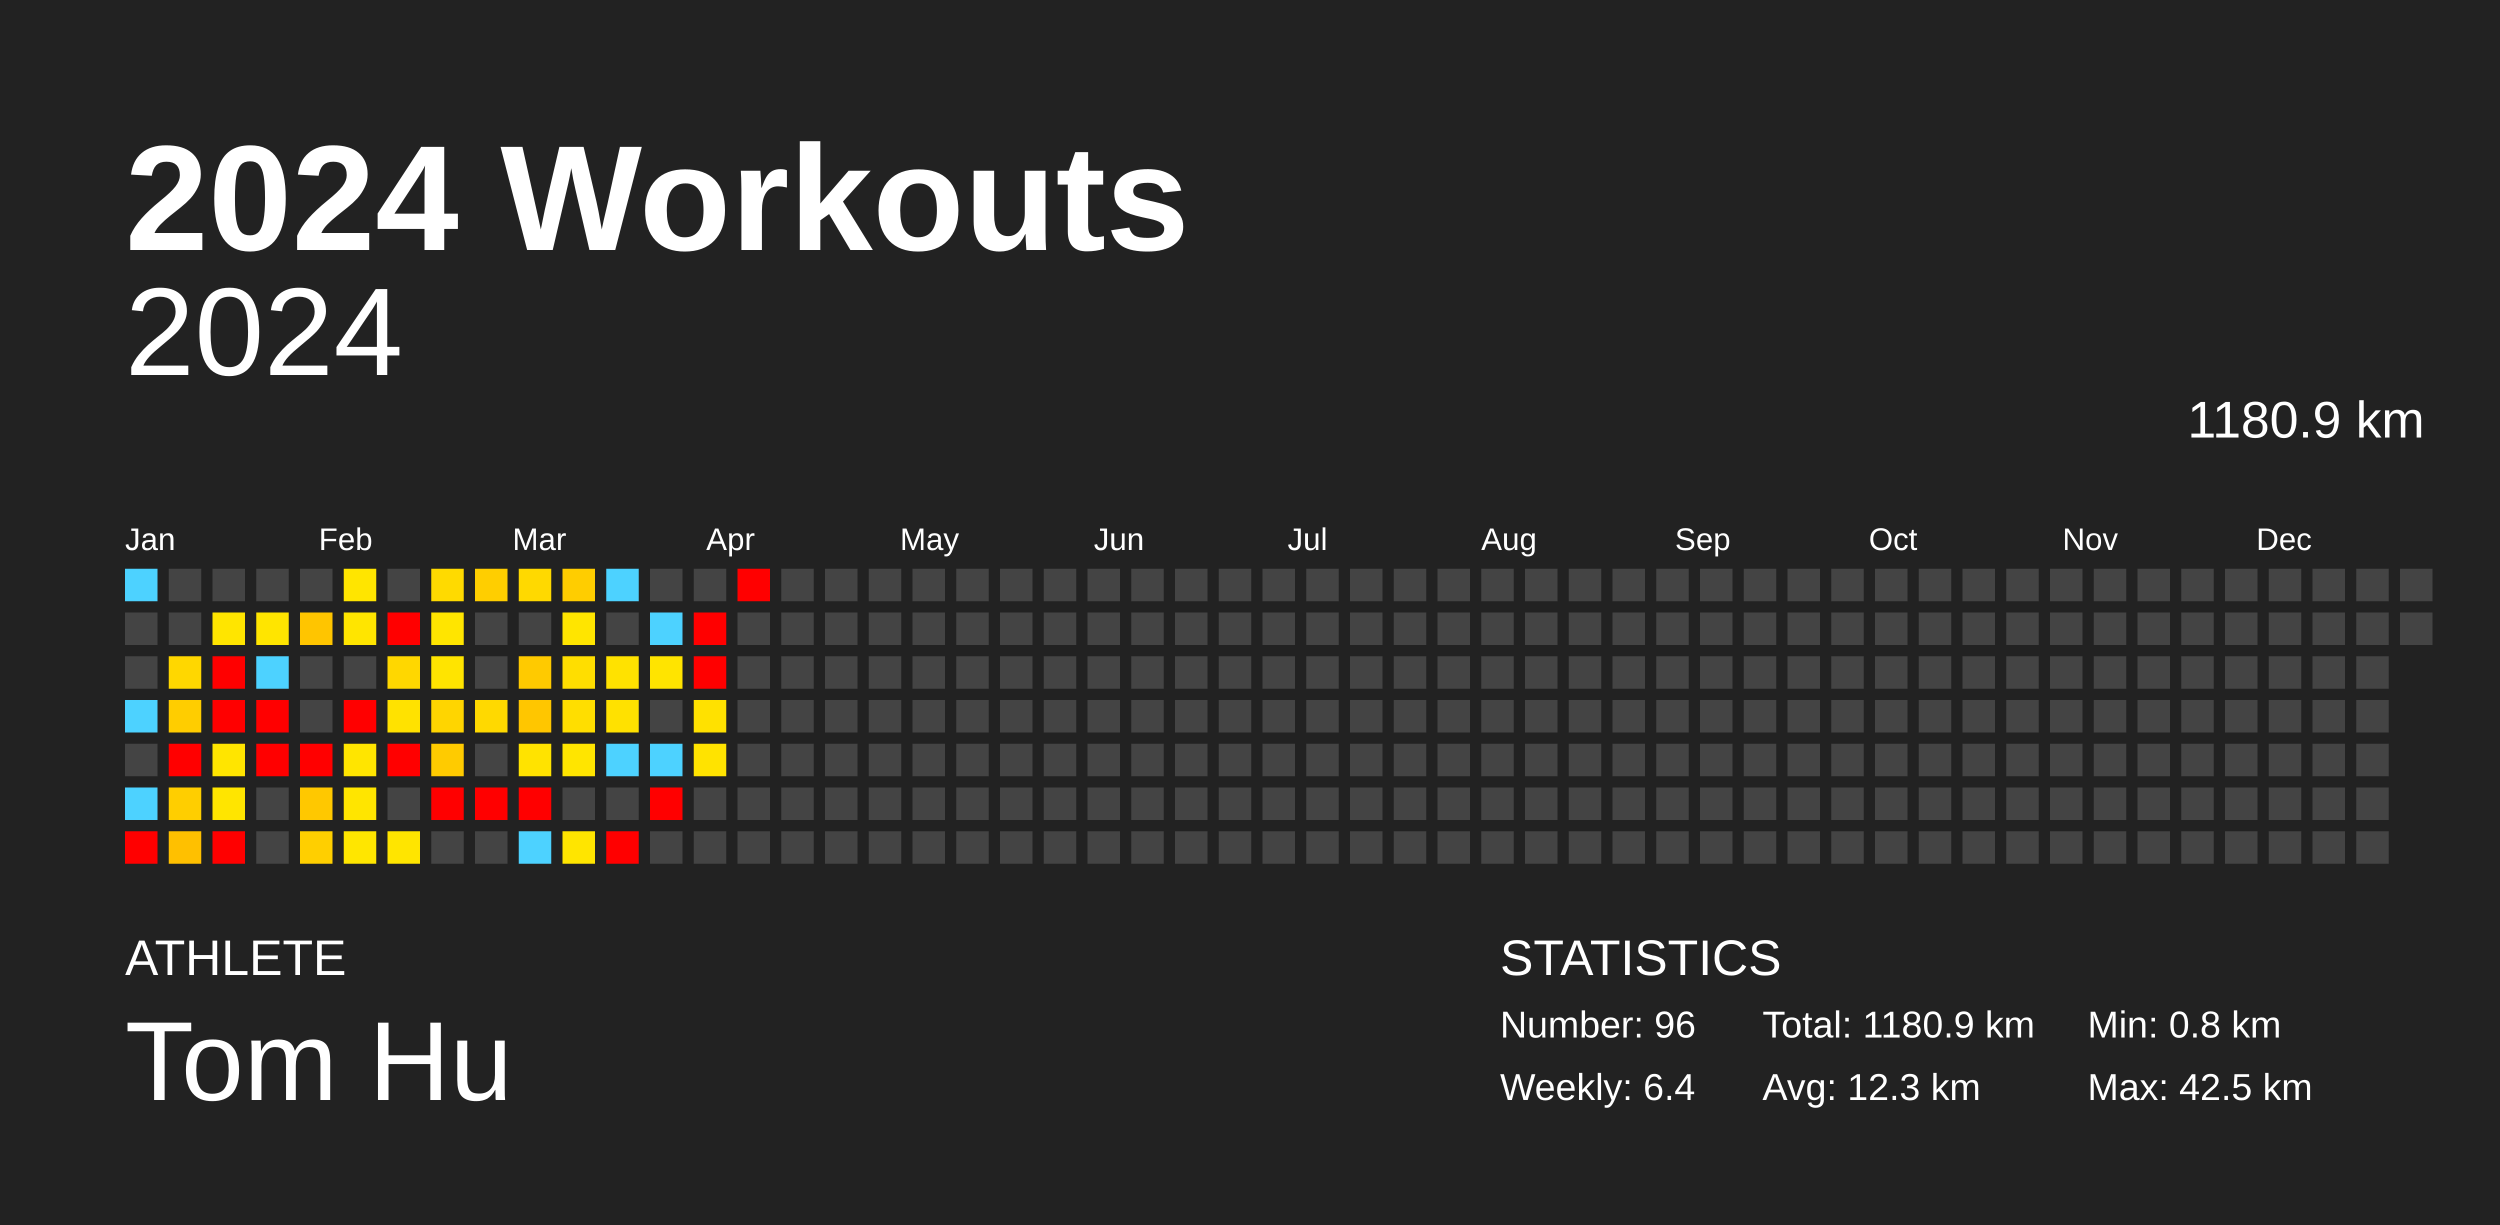
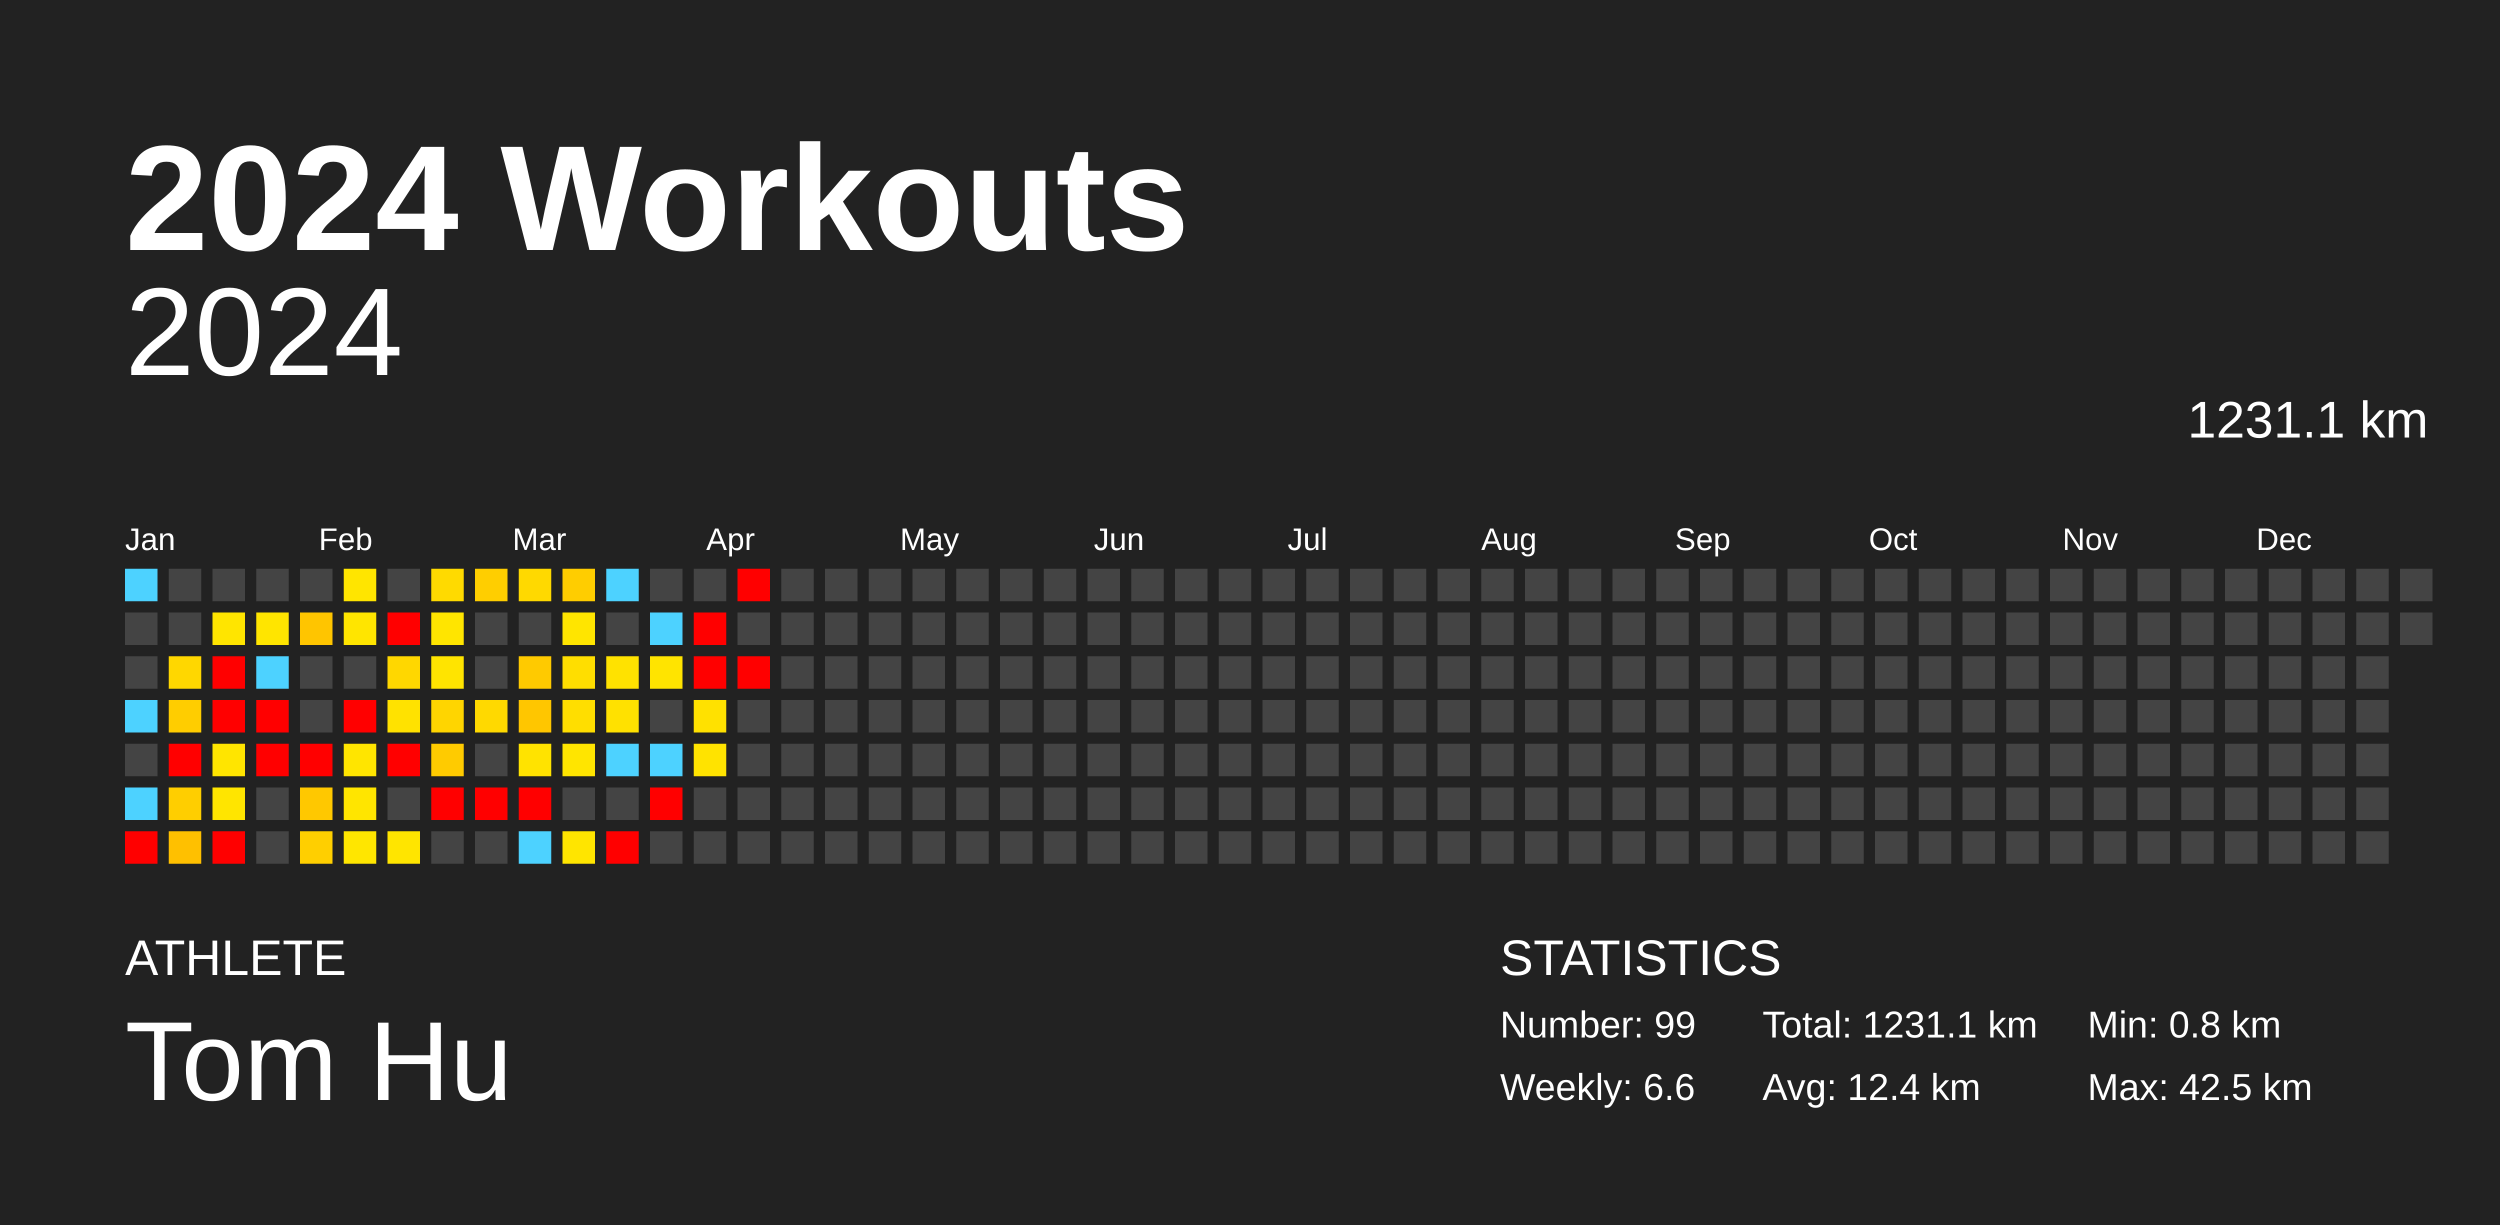
<svg xmlns="http://www.w3.org/2000/svg" baseProfile="full" height="98mm" version="1.1" viewBox="0,0,200,98" width="200mm">
  <defs />
  <rect fill="#222222" height="98" width="200" x="0" y="0" />
  <text fill="#FFFFFF" style="font-size:12px; font-family:Arial; font-weight:bold;" x="10" y="20">2024 Workouts</text>
  <text fill="#FFFFFF" style="font-size:4px; font-family:Arial" x="10" y="78">ATHLETE</text>
  <text fill="#FFFFFF" style="font-size:9px; font-family:Arial" x="10" y="88">Tom Hu</text>
  <text fill="#FFFFFF" style="font-size:4px; font-family:Arial" x="120" y="78">STATISTICS</text>
-   <text fill="#FFFFFF" style="font-size:3px; font-family:Arial" x="120" y="83">Number: 96</text>
-   <text fill="#FFFFFF" style="font-size:3px; font-family:Arial" x="120" y="88">Weekly: 6.4</text>
-   <text fill="#FFFFFF" style="font-size:3px; font-family:Arial" x="141" y="83">Total: 1180.9 km</text>
-   <text fill="#FFFFFF" style="font-size:3px; font-family:Arial" x="141" y="88">Avg: 12.3 km</text>
+   <text fill="#FFFFFF" style="font-size:3px; font-family:Arial" x="120" y="83">Number: 99</text>
+   <text fill="#FFFFFF" style="font-size:3px; font-family:Arial" x="120" y="88">Weekly: 6.6</text>
+   <text fill="#FFFFFF" style="font-size:3px; font-family:Arial" x="141" y="83">Total: 1231.1 km</text>
+   <text fill="#FFFFFF" style="font-size:3px; font-family:Arial" x="141" y="88">Avg: 12.4 km</text>
  <text fill="#FFFFFF" style="font-size:3px; font-family:Arial" x="167" y="83">Min: 0.8 km</text>
  <text fill="#FFFFFF" style="font-size:3px; font-family:Arial" x="167" y="88">Max: 42.5 km</text>
  <text alignment-baseline="hanging" fill="#FFFFFF" style="font-size:10.0px; font-family:Arial;" x="10" y="30">2024</text>
-   <text alignment-baseline="hanging" fill="#FFFFFF" style="font-size:4.125px; font-family:Arial;" x="175" y="35">1180.9 km</text>
+   <text alignment-baseline="hanging" fill="#FFFFFF" style="font-size:4.125px; font-family:Arial;" x="175" y="35">1231.1 km</text>
  <text fill="#FFFFFF" style="font-size:2.5px; font-family:Arial" x="10.0" y="44">Jan</text>
  <text fill="#FFFFFF" style="font-size:2.5px; font-family:Arial" x="25.5" y="44">Feb</text>
  <text fill="#FFFFFF" style="font-size:2.5px; font-family:Arial" x="41.0" y="44">Mar</text>
  <text fill="#FFFFFF" style="font-size:2.5px; font-family:Arial" x="56.5" y="44">Apr</text>
  <text fill="#FFFFFF" style="font-size:2.5px; font-family:Arial" x="72.0" y="44">May</text>
  <text fill="#FFFFFF" style="font-size:2.5px; font-family:Arial" x="87.5" y="44">Jun</text>
  <text fill="#FFFFFF" style="font-size:2.5px; font-family:Arial" x="103.0" y="44">Jul</text>
  <text fill="#FFFFFF" style="font-size:2.5px; font-family:Arial" x="118.5" y="44">Aug</text>
  <text fill="#FFFFFF" style="font-size:2.5px; font-family:Arial" x="134.0" y="44">Sep</text>
  <text fill="#FFFFFF" style="font-size:2.5px; font-family:Arial" x="149.5" y="44">Oct</text>
  <text fill="#FFFFFF" style="font-size:2.5px; font-family:Arial" x="165.0" y="44">Nov</text>
  <text fill="#FFFFFF" style="font-size:2.5px; font-family:Arial" x="180.5" y="44">Dec</text>
  <rect fill="#4dd2ff" height="2.6" width="2.6" x="10.0" y="45.5" />
  <rect fill="#444444" height="2.6" width="2.6" x="10.0" y="49.0" />
  <rect fill="#444444" height="2.6" width="2.6" x="10.0" y="52.5" />
  <rect fill="#4dd2ff" height="2.6" width="2.6" x="10.0" y="56.0" />
  <rect fill="#444444" height="2.6" width="2.6" x="10.0" y="59.5" />
  <rect fill="#4dd2ff" height="2.6" width="2.6" x="10.0" y="63.0" />
  <rect fill="red" height="2.6" width="2.6" x="10.0" y="66.5" />
  <rect fill="#444444" height="2.6" width="2.6" x="13.5" y="45.5" />
  <rect fill="#444444" height="2.6" width="2.6" x="13.5" y="49.0" />
  <rect fill="#ffd700" height="2.6" width="2.6" x="13.5" y="52.5" />
  <rect fill="#ffcd00" height="2.6" width="2.6" x="13.5" y="56.0" />
  <rect fill="red" height="2.6" width="2.6" x="13.5" y="59.5" />
  <rect fill="#ffce00" height="2.6" width="2.6" x="13.5" y="63.0" />
  <rect fill="#ffc000" height="2.6" width="2.6" x="13.5" y="66.5" />
  <rect fill="#444444" height="2.6" width="2.6" x="17.0" y="45.5" />
  <rect fill="#ffe500" height="2.6" width="2.6" x="17.0" y="49.0" />
  <rect fill="red" height="2.6" width="2.6" x="17.0" y="52.5" />
  <rect fill="red" height="2.6" width="2.6" x="17.0" y="56.0" />
  <rect fill="#ffe500" height="2.6" width="2.6" x="17.0" y="59.5" />
  <rect fill="#ffe500" height="2.6" width="2.6" x="17.0" y="63.0" />
  <rect fill="red" height="2.6" width="2.6" x="17.0" y="66.5" />
  <rect fill="#444444" height="2.6" width="2.6" x="20.5" y="45.5" />
  <rect fill="#ffe500" height="2.6" width="2.6" x="20.5" y="49.0" />
  <rect fill="#4dd2ff" height="2.6" width="2.6" x="20.5" y="52.5" />
  <rect fill="red" height="2.6" width="2.6" x="20.5" y="56.0" />
  <rect fill="red" height="2.6" width="2.6" x="20.5" y="59.5" />
  <rect fill="#444444" height="2.6" width="2.6" x="20.5" y="63.0" />
  <rect fill="#444444" height="2.6" width="2.6" x="20.5" y="66.5" />
  <rect fill="#444444" height="2.6" width="2.6" x="24.0" y="45.5" />
  <rect fill="#ffc500" height="2.6" width="2.6" x="24.0" y="49.0" />
  <rect fill="#444444" height="2.6" width="2.6" x="24.0" y="52.5" />
  <rect fill="#444444" height="2.6" width="2.6" x="24.0" y="56.0" />
  <rect fill="red" height="2.6" width="2.6" x="24.0" y="59.5" />
  <rect fill="#ffc800" height="2.6" width="2.6" x="24.0" y="63.0" />
  <rect fill="#ffcf00" height="2.6" width="2.6" x="24.0" y="66.5" />
  <rect fill="#ffe500" height="2.6" width="2.6" x="27.5" y="45.5" />
  <rect fill="#ffe500" height="2.6" width="2.6" x="27.5" y="49.0" />
  <rect fill="#444444" height="2.6" width="2.6" x="27.5" y="52.5" />
  <rect fill="red" height="2.6" width="2.6" x="27.5" y="56.0" />
  <rect fill="#ffe500" height="2.6" width="2.6" x="27.5" y="59.5" />
  <rect fill="#ffe500" height="2.6" width="2.6" x="27.5" y="63.0" />
  <rect fill="#ffe600" height="2.6" width="2.6" x="27.5" y="66.5" />
  <rect fill="#444444" height="2.6" width="2.6" x="31.0" y="45.5" />
  <rect fill="red" height="2.6" width="2.6" x="31.0" y="49.0" />
  <rect fill="#ffd700" height="2.6" width="2.6" x="31.0" y="52.5" />
  <rect fill="#ffe200" height="2.6" width="2.6" x="31.0" y="56.0" />
  <rect fill="red" height="2.6" width="2.6" x="31.0" y="59.5" />
  <rect fill="#444444" height="2.6" width="2.6" x="31.0" y="63.0" />
  <rect fill="#ffe500" height="2.6" width="2.6" x="31.0" y="66.5" />
  <rect fill="#ffda00" height="2.6" width="2.6" x="34.5" y="45.5" />
  <rect fill="#ffe500" height="2.6" width="2.6" x="34.5" y="49.0" />
  <rect fill="#ffe400" height="2.6" width="2.6" x="34.5" y="52.5" />
  <rect fill="#ffd500" height="2.6" width="2.6" x="34.5" y="56.0" />
  <rect fill="#ffcb00" height="2.6" width="2.6" x="34.5" y="59.5" />
  <rect fill="red" height="2.6" width="2.6" x="34.5" y="63.0" />
  <rect fill="#444444" height="2.6" width="2.6" x="34.5" y="66.5" />
  <rect fill="#ffce00" height="2.6" width="2.6" x="38.0" y="45.5" />
  <rect fill="#444444" height="2.6" width="2.6" x="38.0" y="49.0" />
  <rect fill="#444444" height="2.6" width="2.6" x="38.0" y="52.5" />
  <rect fill="#ffd900" height="2.6" width="2.6" x="38.0" y="56.0" />
  <rect fill="#444444" height="2.6" width="2.6" x="38.0" y="59.5" />
  <rect fill="red" height="2.6" width="2.6" x="38.0" y="63.0" />
  <rect fill="#444444" height="2.6" width="2.6" x="38.0" y="66.5" />
  <rect fill="#ffd900" height="2.6" width="2.6" x="41.5" y="45.5" />
  <rect fill="#444444" height="2.6" width="2.6" x="41.5" y="49.0" />
  <rect fill="#ffca00" height="2.6" width="2.6" x="41.5" y="52.5" />
  <rect fill="#ffc600" height="2.6" width="2.6" x="41.5" y="56.0" />
  <rect fill="#ffe300" height="2.6" width="2.6" x="41.5" y="59.5" />
  <rect fill="red" height="2.6" width="2.6" x="41.5" y="63.0" />
  <rect fill="#4dd2ff" height="2.6" width="2.6" x="41.5" y="66.5" />
  <rect fill="#ffcd00" height="2.6" width="2.6" x="45.0" y="45.5" />
  <rect fill="#ffe500" height="2.6" width="2.6" x="45.0" y="49.0" />
  <rect fill="#ffde00" height="2.6" width="2.6" x="45.0" y="52.5" />
  <rect fill="#ffde00" height="2.6" width="2.6" x="45.0" y="56.0" />
  <rect fill="#ffe500" height="2.6" width="2.6" x="45.0" y="59.5" />
  <rect fill="#444444" height="2.6" width="2.6" x="45.0" y="63.0" />
  <rect fill="#ffe500" height="2.6" width="2.6" x="45.0" y="66.5" />
  <rect fill="#4dd2ff" height="2.6" width="2.6" x="48.5" y="45.5" />
  <rect fill="#444444" height="2.6" width="2.6" x="48.5" y="49.0" />
  <rect fill="#ffe200" height="2.6" width="2.6" x="48.5" y="52.5" />
  <rect fill="#ffe100" height="2.6" width="2.6" x="48.5" y="56.0" />
  <rect fill="#4dd2ff" height="2.6" width="2.6" x="48.5" y="59.5" />
  <rect fill="#444444" height="2.6" width="2.6" x="48.5" y="63.0" />
  <rect fill="red" height="2.6" width="2.6" x="48.5" y="66.5" />
  <rect fill="#444444" height="2.6" width="2.6" x="52.0" y="45.5" />
  <rect fill="#4dd2ff" height="2.6" width="2.6" x="52.0" y="49.0" />
  <rect fill="#ffe400" height="2.6" width="2.6" x="52.0" y="52.5" />
  <rect fill="#444444" height="2.6" width="2.6" x="52.0" y="56.0" />
  <rect fill="#4dd2ff" height="2.6" width="2.6" x="52.0" y="59.5" />
  <rect fill="red" height="2.6" width="2.6" x="52.0" y="63.0" />
  <rect fill="#444444" height="2.6" width="2.6" x="52.0" y="66.5" />
  <rect fill="#444444" height="2.6" width="2.6" x="55.5" y="45.5" />
  <rect fill="red" height="2.6" width="2.6" x="55.5" y="49.0" />
  <rect fill="red" height="2.6" width="2.6" x="55.5" y="52.5" />
  <rect fill="#ffe100" height="2.6" width="2.6" x="55.5" y="56.0" />
  <rect fill="#ffe300" height="2.6" width="2.6" x="55.5" y="59.5" />
  <rect fill="#444444" height="2.6" width="2.6" x="55.5" y="63.0" />
  <rect fill="#444444" height="2.6" width="2.6" x="55.5" y="66.5" />
  <rect fill="red" height="2.6" width="2.6" x="59.0" y="45.5" />
  <rect fill="#444444" height="2.6" width="2.6" x="59.0" y="49.0" />
-   <rect fill="#444444" height="2.6" width="2.6" x="59.0" y="52.5" />
+   <rect fill="red" height="2.6" width="2.6" x="59.0" y="52.5" />
  <rect fill="#444444" height="2.6" width="2.6" x="59.0" y="56.0" />
  <rect fill="#444444" height="2.6" width="2.6" x="59.0" y="59.5" />
  <rect fill="#444444" height="2.6" width="2.6" x="59.0" y="63.0" />
  <rect fill="#444444" height="2.6" width="2.6" x="59.0" y="66.5" />
  <rect fill="#444444" height="2.6" width="2.6" x="62.5" y="45.5" />
  <rect fill="#444444" height="2.6" width="2.6" x="62.5" y="49.0" />
  <rect fill="#444444" height="2.6" width="2.6" x="62.5" y="52.5" />
  <rect fill="#444444" height="2.6" width="2.6" x="62.5" y="56.0" />
  <rect fill="#444444" height="2.6" width="2.6" x="62.5" y="59.5" />
  <rect fill="#444444" height="2.6" width="2.6" x="62.5" y="63.0" />
  <rect fill="#444444" height="2.6" width="2.6" x="62.5" y="66.5" />
  <rect fill="#444444" height="2.6" width="2.6" x="66.0" y="45.5" />
  <rect fill="#444444" height="2.6" width="2.6" x="66.0" y="49.0" />
  <rect fill="#444444" height="2.6" width="2.6" x="66.0" y="52.5" />
  <rect fill="#444444" height="2.6" width="2.6" x="66.0" y="56.0" />
  <rect fill="#444444" height="2.6" width="2.6" x="66.0" y="59.5" />
  <rect fill="#444444" height="2.6" width="2.6" x="66.0" y="63.0" />
  <rect fill="#444444" height="2.6" width="2.6" x="66.0" y="66.5" />
  <rect fill="#444444" height="2.6" width="2.6" x="69.5" y="45.5" />
  <rect fill="#444444" height="2.6" width="2.6" x="69.5" y="49.0" />
  <rect fill="#444444" height="2.6" width="2.6" x="69.5" y="52.5" />
  <rect fill="#444444" height="2.6" width="2.6" x="69.5" y="56.0" />
  <rect fill="#444444" height="2.6" width="2.6" x="69.5" y="59.5" />
  <rect fill="#444444" height="2.6" width="2.6" x="69.5" y="63.0" />
  <rect fill="#444444" height="2.6" width="2.6" x="69.5" y="66.5" />
  <rect fill="#444444" height="2.6" width="2.6" x="73.0" y="45.5" />
  <rect fill="#444444" height="2.6" width="2.6" x="73.0" y="49.0" />
  <rect fill="#444444" height="2.6" width="2.6" x="73.0" y="52.5" />
  <rect fill="#444444" height="2.6" width="2.6" x="73.0" y="56.0" />
  <rect fill="#444444" height="2.6" width="2.6" x="73.0" y="59.5" />
  <rect fill="#444444" height="2.6" width="2.6" x="73.0" y="63.0" />
  <rect fill="#444444" height="2.6" width="2.6" x="73.0" y="66.5" />
  <rect fill="#444444" height="2.6" width="2.6" x="76.5" y="45.5" />
  <rect fill="#444444" height="2.6" width="2.6" x="76.5" y="49.0" />
  <rect fill="#444444" height="2.6" width="2.6" x="76.5" y="52.5" />
  <rect fill="#444444" height="2.6" width="2.6" x="76.5" y="56.0" />
  <rect fill="#444444" height="2.6" width="2.6" x="76.5" y="59.5" />
  <rect fill="#444444" height="2.6" width="2.6" x="76.5" y="63.0" />
  <rect fill="#444444" height="2.6" width="2.6" x="76.5" y="66.5" />
  <rect fill="#444444" height="2.6" width="2.6" x="80.0" y="45.5" />
  <rect fill="#444444" height="2.6" width="2.6" x="80.0" y="49.0" />
  <rect fill="#444444" height="2.6" width="2.6" x="80.0" y="52.5" />
  <rect fill="#444444" height="2.6" width="2.6" x="80.0" y="56.0" />
  <rect fill="#444444" height="2.6" width="2.6" x="80.0" y="59.5" />
  <rect fill="#444444" height="2.6" width="2.6" x="80.0" y="63.0" />
  <rect fill="#444444" height="2.6" width="2.6" x="80.0" y="66.5" />
  <rect fill="#444444" height="2.6" width="2.6" x="83.5" y="45.5" />
  <rect fill="#444444" height="2.6" width="2.6" x="83.5" y="49.0" />
  <rect fill="#444444" height="2.6" width="2.6" x="83.5" y="52.5" />
  <rect fill="#444444" height="2.6" width="2.6" x="83.5" y="56.0" />
  <rect fill="#444444" height="2.6" width="2.6" x="83.5" y="59.5" />
  <rect fill="#444444" height="2.6" width="2.6" x="83.5" y="63.0" />
  <rect fill="#444444" height="2.6" width="2.6" x="83.5" y="66.5" />
  <rect fill="#444444" height="2.6" width="2.6" x="87.0" y="45.5" />
  <rect fill="#444444" height="2.6" width="2.6" x="87.0" y="49.0" />
  <rect fill="#444444" height="2.6" width="2.6" x="87.0" y="52.5" />
  <rect fill="#444444" height="2.6" width="2.6" x="87.0" y="56.0" />
  <rect fill="#444444" height="2.6" width="2.6" x="87.0" y="59.5" />
  <rect fill="#444444" height="2.6" width="2.6" x="87.0" y="63.0" />
  <rect fill="#444444" height="2.6" width="2.6" x="87.0" y="66.5" />
  <rect fill="#444444" height="2.6" width="2.6" x="90.5" y="45.5" />
  <rect fill="#444444" height="2.6" width="2.6" x="90.5" y="49.0" />
  <rect fill="#444444" height="2.6" width="2.6" x="90.5" y="52.5" />
  <rect fill="#444444" height="2.6" width="2.6" x="90.5" y="56.0" />
  <rect fill="#444444" height="2.6" width="2.6" x="90.5" y="59.5" />
  <rect fill="#444444" height="2.6" width="2.6" x="90.5" y="63.0" />
  <rect fill="#444444" height="2.6" width="2.6" x="90.5" y="66.5" />
  <rect fill="#444444" height="2.6" width="2.6" x="94.0" y="45.5" />
  <rect fill="#444444" height="2.6" width="2.6" x="94.0" y="49.0" />
  <rect fill="#444444" height="2.6" width="2.6" x="94.0" y="52.5" />
  <rect fill="#444444" height="2.6" width="2.6" x="94.0" y="56.0" />
  <rect fill="#444444" height="2.6" width="2.6" x="94.0" y="59.5" />
  <rect fill="#444444" height="2.6" width="2.6" x="94.0" y="63.0" />
  <rect fill="#444444" height="2.6" width="2.6" x="94.0" y="66.5" />
  <rect fill="#444444" height="2.6" width="2.6" x="97.5" y="45.5" />
  <rect fill="#444444" height="2.6" width="2.6" x="97.5" y="49.0" />
  <rect fill="#444444" height="2.6" width="2.6" x="97.5" y="52.5" />
  <rect fill="#444444" height="2.6" width="2.6" x="97.5" y="56.0" />
  <rect fill="#444444" height="2.6" width="2.6" x="97.5" y="59.5" />
  <rect fill="#444444" height="2.6" width="2.6" x="97.5" y="63.0" />
  <rect fill="#444444" height="2.6" width="2.6" x="97.5" y="66.5" />
  <rect fill="#444444" height="2.6" width="2.6" x="101.0" y="45.5" />
  <rect fill="#444444" height="2.6" width="2.6" x="101.0" y="49.0" />
  <rect fill="#444444" height="2.6" width="2.6" x="101.0" y="52.5" />
  <rect fill="#444444" height="2.6" width="2.6" x="101.0" y="56.0" />
  <rect fill="#444444" height="2.6" width="2.6" x="101.0" y="59.5" />
  <rect fill="#444444" height="2.6" width="2.6" x="101.0" y="63.0" />
  <rect fill="#444444" height="2.6" width="2.6" x="101.0" y="66.5" />
  <rect fill="#444444" height="2.6" width="2.6" x="104.5" y="45.5" />
  <rect fill="#444444" height="2.6" width="2.6" x="104.5" y="49.0" />
  <rect fill="#444444" height="2.6" width="2.6" x="104.5" y="52.5" />
  <rect fill="#444444" height="2.6" width="2.6" x="104.5" y="56.0" />
  <rect fill="#444444" height="2.6" width="2.6" x="104.5" y="59.5" />
  <rect fill="#444444" height="2.6" width="2.6" x="104.5" y="63.0" />
  <rect fill="#444444" height="2.6" width="2.6" x="104.5" y="66.5" />
  <rect fill="#444444" height="2.6" width="2.6" x="108.0" y="45.5" />
  <rect fill="#444444" height="2.6" width="2.6" x="108.0" y="49.0" />
  <rect fill="#444444" height="2.6" width="2.6" x="108.0" y="52.5" />
  <rect fill="#444444" height="2.6" width="2.6" x="108.0" y="56.0" />
  <rect fill="#444444" height="2.6" width="2.6" x="108.0" y="59.5" />
  <rect fill="#444444" height="2.6" width="2.6" x="108.0" y="63.0" />
  <rect fill="#444444" height="2.6" width="2.6" x="108.0" y="66.5" />
  <rect fill="#444444" height="2.6" width="2.6" x="111.5" y="45.5" />
  <rect fill="#444444" height="2.6" width="2.6" x="111.5" y="49.0" />
  <rect fill="#444444" height="2.6" width="2.6" x="111.5" y="52.5" />
  <rect fill="#444444" height="2.6" width="2.6" x="111.5" y="56.0" />
  <rect fill="#444444" height="2.6" width="2.6" x="111.5" y="59.5" />
  <rect fill="#444444" height="2.6" width="2.6" x="111.5" y="63.0" />
  <rect fill="#444444" height="2.6" width="2.6" x="111.5" y="66.5" />
  <rect fill="#444444" height="2.6" width="2.6" x="115.0" y="45.5" />
  <rect fill="#444444" height="2.6" width="2.6" x="115.0" y="49.0" />
  <rect fill="#444444" height="2.6" width="2.6" x="115.0" y="52.5" />
  <rect fill="#444444" height="2.6" width="2.6" x="115.0" y="56.0" />
  <rect fill="#444444" height="2.6" width="2.6" x="115.0" y="59.5" />
  <rect fill="#444444" height="2.6" width="2.6" x="115.0" y="63.0" />
  <rect fill="#444444" height="2.6" width="2.6" x="115.0" y="66.5" />
  <rect fill="#444444" height="2.6" width="2.6" x="118.5" y="45.5" />
  <rect fill="#444444" height="2.6" width="2.6" x="118.5" y="49.0" />
  <rect fill="#444444" height="2.6" width="2.6" x="118.5" y="52.5" />
  <rect fill="#444444" height="2.6" width="2.6" x="118.5" y="56.0" />
  <rect fill="#444444" height="2.6" width="2.6" x="118.5" y="59.5" />
  <rect fill="#444444" height="2.6" width="2.6" x="118.5" y="63.0" />
  <rect fill="#444444" height="2.6" width="2.6" x="118.5" y="66.5" />
  <rect fill="#444444" height="2.6" width="2.6" x="122.0" y="45.5" />
  <rect fill="#444444" height="2.6" width="2.6" x="122.0" y="49.0" />
  <rect fill="#444444" height="2.6" width="2.6" x="122.0" y="52.5" />
  <rect fill="#444444" height="2.6" width="2.6" x="122.0" y="56.0" />
  <rect fill="#444444" height="2.6" width="2.6" x="122.0" y="59.5" />
  <rect fill="#444444" height="2.6" width="2.6" x="122.0" y="63.0" />
  <rect fill="#444444" height="2.6" width="2.6" x="122.0" y="66.5" />
  <rect fill="#444444" height="2.6" width="2.6" x="125.5" y="45.5" />
  <rect fill="#444444" height="2.6" width="2.6" x="125.5" y="49.0" />
  <rect fill="#444444" height="2.6" width="2.6" x="125.5" y="52.5" />
  <rect fill="#444444" height="2.6" width="2.6" x="125.5" y="56.0" />
  <rect fill="#444444" height="2.6" width="2.6" x="125.5" y="59.5" />
  <rect fill="#444444" height="2.6" width="2.6" x="125.5" y="63.0" />
  <rect fill="#444444" height="2.6" width="2.6" x="125.5" y="66.5" />
  <rect fill="#444444" height="2.6" width="2.6" x="129.0" y="45.5" />
  <rect fill="#444444" height="2.6" width="2.6" x="129.0" y="49.0" />
  <rect fill="#444444" height="2.6" width="2.6" x="129.0" y="52.5" />
  <rect fill="#444444" height="2.6" width="2.6" x="129.0" y="56.0" />
  <rect fill="#444444" height="2.6" width="2.6" x="129.0" y="59.5" />
  <rect fill="#444444" height="2.6" width="2.6" x="129.0" y="63.0" />
  <rect fill="#444444" height="2.6" width="2.6" x="129.0" y="66.5" />
  <rect fill="#444444" height="2.6" width="2.6" x="132.5" y="45.5" />
  <rect fill="#444444" height="2.6" width="2.6" x="132.5" y="49.0" />
  <rect fill="#444444" height="2.6" width="2.6" x="132.5" y="52.5" />
  <rect fill="#444444" height="2.6" width="2.6" x="132.5" y="56.0" />
  <rect fill="#444444" height="2.6" width="2.6" x="132.5" y="59.5" />
  <rect fill="#444444" height="2.6" width="2.6" x="132.5" y="63.0" />
  <rect fill="#444444" height="2.6" width="2.6" x="132.5" y="66.5" />
  <rect fill="#444444" height="2.6" width="2.6" x="136.0" y="45.5" />
  <rect fill="#444444" height="2.6" width="2.6" x="136.0" y="49.0" />
  <rect fill="#444444" height="2.6" width="2.6" x="136.0" y="52.5" />
  <rect fill="#444444" height="2.6" width="2.6" x="136.0" y="56.0" />
  <rect fill="#444444" height="2.6" width="2.6" x="136.0" y="59.5" />
  <rect fill="#444444" height="2.6" width="2.6" x="136.0" y="63.0" />
  <rect fill="#444444" height="2.6" width="2.6" x="136.0" y="66.5" />
  <rect fill="#444444" height="2.6" width="2.6" x="139.5" y="45.5" />
  <rect fill="#444444" height="2.6" width="2.6" x="139.5" y="49.0" />
  <rect fill="#444444" height="2.6" width="2.6" x="139.5" y="52.5" />
  <rect fill="#444444" height="2.6" width="2.6" x="139.5" y="56.0" />
  <rect fill="#444444" height="2.6" width="2.6" x="139.5" y="59.5" />
  <rect fill="#444444" height="2.6" width="2.6" x="139.5" y="63.0" />
  <rect fill="#444444" height="2.6" width="2.6" x="139.5" y="66.5" />
  <rect fill="#444444" height="2.6" width="2.6" x="143.0" y="45.5" />
  <rect fill="#444444" height="2.6" width="2.6" x="143.0" y="49.0" />
  <rect fill="#444444" height="2.6" width="2.6" x="143.0" y="52.5" />
  <rect fill="#444444" height="2.6" width="2.6" x="143.0" y="56.0" />
  <rect fill="#444444" height="2.6" width="2.6" x="143.0" y="59.5" />
  <rect fill="#444444" height="2.6" width="2.6" x="143.0" y="63.0" />
  <rect fill="#444444" height="2.6" width="2.6" x="143.0" y="66.5" />
  <rect fill="#444444" height="2.6" width="2.6" x="146.5" y="45.5" />
  <rect fill="#444444" height="2.6" width="2.6" x="146.5" y="49.0" />
  <rect fill="#444444" height="2.6" width="2.6" x="146.5" y="52.5" />
  <rect fill="#444444" height="2.6" width="2.6" x="146.5" y="56.0" />
  <rect fill="#444444" height="2.6" width="2.6" x="146.5" y="59.5" />
  <rect fill="#444444" height="2.6" width="2.6" x="146.5" y="63.0" />
  <rect fill="#444444" height="2.6" width="2.6" x="146.5" y="66.5" />
  <rect fill="#444444" height="2.6" width="2.6" x="150.0" y="45.5" />
  <rect fill="#444444" height="2.6" width="2.6" x="150.0" y="49.0" />
  <rect fill="#444444" height="2.6" width="2.6" x="150.0" y="52.5" />
  <rect fill="#444444" height="2.6" width="2.6" x="150.0" y="56.0" />
  <rect fill="#444444" height="2.6" width="2.6" x="150.0" y="59.5" />
  <rect fill="#444444" height="2.6" width="2.6" x="150.0" y="63.0" />
  <rect fill="#444444" height="2.6" width="2.6" x="150.0" y="66.5" />
  <rect fill="#444444" height="2.6" width="2.6" x="153.5" y="45.5" />
  <rect fill="#444444" height="2.6" width="2.6" x="153.5" y="49.0" />
  <rect fill="#444444" height="2.6" width="2.6" x="153.5" y="52.5" />
  <rect fill="#444444" height="2.6" width="2.6" x="153.5" y="56.0" />
  <rect fill="#444444" height="2.6" width="2.6" x="153.5" y="59.5" />
  <rect fill="#444444" height="2.6" width="2.6" x="153.5" y="63.0" />
  <rect fill="#444444" height="2.6" width="2.6" x="153.5" y="66.5" />
  <rect fill="#444444" height="2.6" width="2.6" x="157.0" y="45.5" />
  <rect fill="#444444" height="2.6" width="2.6" x="157.0" y="49.0" />
  <rect fill="#444444" height="2.6" width="2.6" x="157.0" y="52.5" />
  <rect fill="#444444" height="2.6" width="2.6" x="157.0" y="56.0" />
  <rect fill="#444444" height="2.6" width="2.6" x="157.0" y="59.5" />
  <rect fill="#444444" height="2.6" width="2.6" x="157.0" y="63.0" />
  <rect fill="#444444" height="2.6" width="2.6" x="157.0" y="66.5" />
  <rect fill="#444444" height="2.6" width="2.6" x="160.5" y="45.5" />
  <rect fill="#444444" height="2.6" width="2.6" x="160.5" y="49.0" />
  <rect fill="#444444" height="2.6" width="2.6" x="160.5" y="52.5" />
  <rect fill="#444444" height="2.6" width="2.6" x="160.5" y="56.0" />
  <rect fill="#444444" height="2.6" width="2.6" x="160.5" y="59.5" />
  <rect fill="#444444" height="2.6" width="2.6" x="160.5" y="63.0" />
  <rect fill="#444444" height="2.6" width="2.6" x="160.5" y="66.5" />
  <rect fill="#444444" height="2.6" width="2.6" x="164.0" y="45.5" />
  <rect fill="#444444" height="2.6" width="2.6" x="164.0" y="49.0" />
  <rect fill="#444444" height="2.6" width="2.6" x="164.0" y="52.5" />
  <rect fill="#444444" height="2.6" width="2.6" x="164.0" y="56.0" />
  <rect fill="#444444" height="2.6" width="2.6" x="164.0" y="59.5" />
  <rect fill="#444444" height="2.6" width="2.6" x="164.0" y="63.0" />
  <rect fill="#444444" height="2.6" width="2.6" x="164.0" y="66.5" />
  <rect fill="#444444" height="2.6" width="2.6" x="167.5" y="45.5" />
  <rect fill="#444444" height="2.6" width="2.6" x="167.5" y="49.0" />
  <rect fill="#444444" height="2.6" width="2.6" x="167.5" y="52.5" />
  <rect fill="#444444" height="2.6" width="2.6" x="167.5" y="56.0" />
  <rect fill="#444444" height="2.6" width="2.6" x="167.5" y="59.5" />
  <rect fill="#444444" height="2.6" width="2.6" x="167.5" y="63.0" />
  <rect fill="#444444" height="2.6" width="2.6" x="167.5" y="66.5" />
  <rect fill="#444444" height="2.6" width="2.6" x="171.0" y="45.5" />
  <rect fill="#444444" height="2.6" width="2.6" x="171.0" y="49.0" />
  <rect fill="#444444" height="2.6" width="2.6" x="171.0" y="52.5" />
  <rect fill="#444444" height="2.6" width="2.6" x="171.0" y="56.0" />
  <rect fill="#444444" height="2.6" width="2.6" x="171.0" y="59.5" />
  <rect fill="#444444" height="2.6" width="2.6" x="171.0" y="63.0" />
  <rect fill="#444444" height="2.6" width="2.6" x="171.0" y="66.5" />
  <rect fill="#444444" height="2.6" width="2.6" x="174.5" y="45.5" />
  <rect fill="#444444" height="2.6" width="2.6" x="174.5" y="49.0" />
  <rect fill="#444444" height="2.6" width="2.6" x="174.5" y="52.5" />
  <rect fill="#444444" height="2.6" width="2.6" x="174.5" y="56.0" />
  <rect fill="#444444" height="2.6" width="2.6" x="174.5" y="59.5" />
  <rect fill="#444444" height="2.6" width="2.6" x="174.5" y="63.0" />
  <rect fill="#444444" height="2.6" width="2.6" x="174.5" y="66.5" />
  <rect fill="#444444" height="2.6" width="2.6" x="178.0" y="45.5" />
  <rect fill="#444444" height="2.6" width="2.6" x="178.0" y="49.0" />
  <rect fill="#444444" height="2.6" width="2.6" x="178.0" y="52.5" />
  <rect fill="#444444" height="2.6" width="2.6" x="178.0" y="56.0" />
  <rect fill="#444444" height="2.6" width="2.6" x="178.0" y="59.5" />
  <rect fill="#444444" height="2.6" width="2.6" x="178.0" y="63.0" />
  <rect fill="#444444" height="2.6" width="2.6" x="178.0" y="66.5" />
  <rect fill="#444444" height="2.6" width="2.6" x="181.5" y="45.5" />
  <rect fill="#444444" height="2.6" width="2.6" x="181.5" y="49.0" />
  <rect fill="#444444" height="2.6" width="2.6" x="181.5" y="52.5" />
  <rect fill="#444444" height="2.6" width="2.6" x="181.5" y="56.0" />
  <rect fill="#444444" height="2.6" width="2.6" x="181.5" y="59.5" />
  <rect fill="#444444" height="2.6" width="2.6" x="181.5" y="63.0" />
  <rect fill="#444444" height="2.6" width="2.6" x="181.5" y="66.5" />
  <rect fill="#444444" height="2.6" width="2.6" x="185.0" y="45.5" />
  <rect fill="#444444" height="2.6" width="2.6" x="185.0" y="49.0" />
  <rect fill="#444444" height="2.6" width="2.6" x="185.0" y="52.5" />
  <rect fill="#444444" height="2.6" width="2.6" x="185.0" y="56.0" />
  <rect fill="#444444" height="2.6" width="2.6" x="185.0" y="59.5" />
  <rect fill="#444444" height="2.6" width="2.6" x="185.0" y="63.0" />
  <rect fill="#444444" height="2.6" width="2.6" x="185.0" y="66.5" />
  <rect fill="#444444" height="2.6" width="2.6" x="188.5" y="45.5" />
  <rect fill="#444444" height="2.6" width="2.6" x="188.5" y="49.0" />
  <rect fill="#444444" height="2.6" width="2.6" x="188.5" y="52.5" />
  <rect fill="#444444" height="2.6" width="2.6" x="188.5" y="56.0" />
  <rect fill="#444444" height="2.6" width="2.6" x="188.5" y="59.5" />
  <rect fill="#444444" height="2.6" width="2.6" x="188.5" y="63.0" />
  <rect fill="#444444" height="2.6" width="2.6" x="188.5" y="66.5" />
  <rect fill="#444444" height="2.6" width="2.6" x="192.0" y="45.5" />
  <rect fill="#444444" height="2.6" width="2.6" x="192.0" y="49.0" />
</svg>
